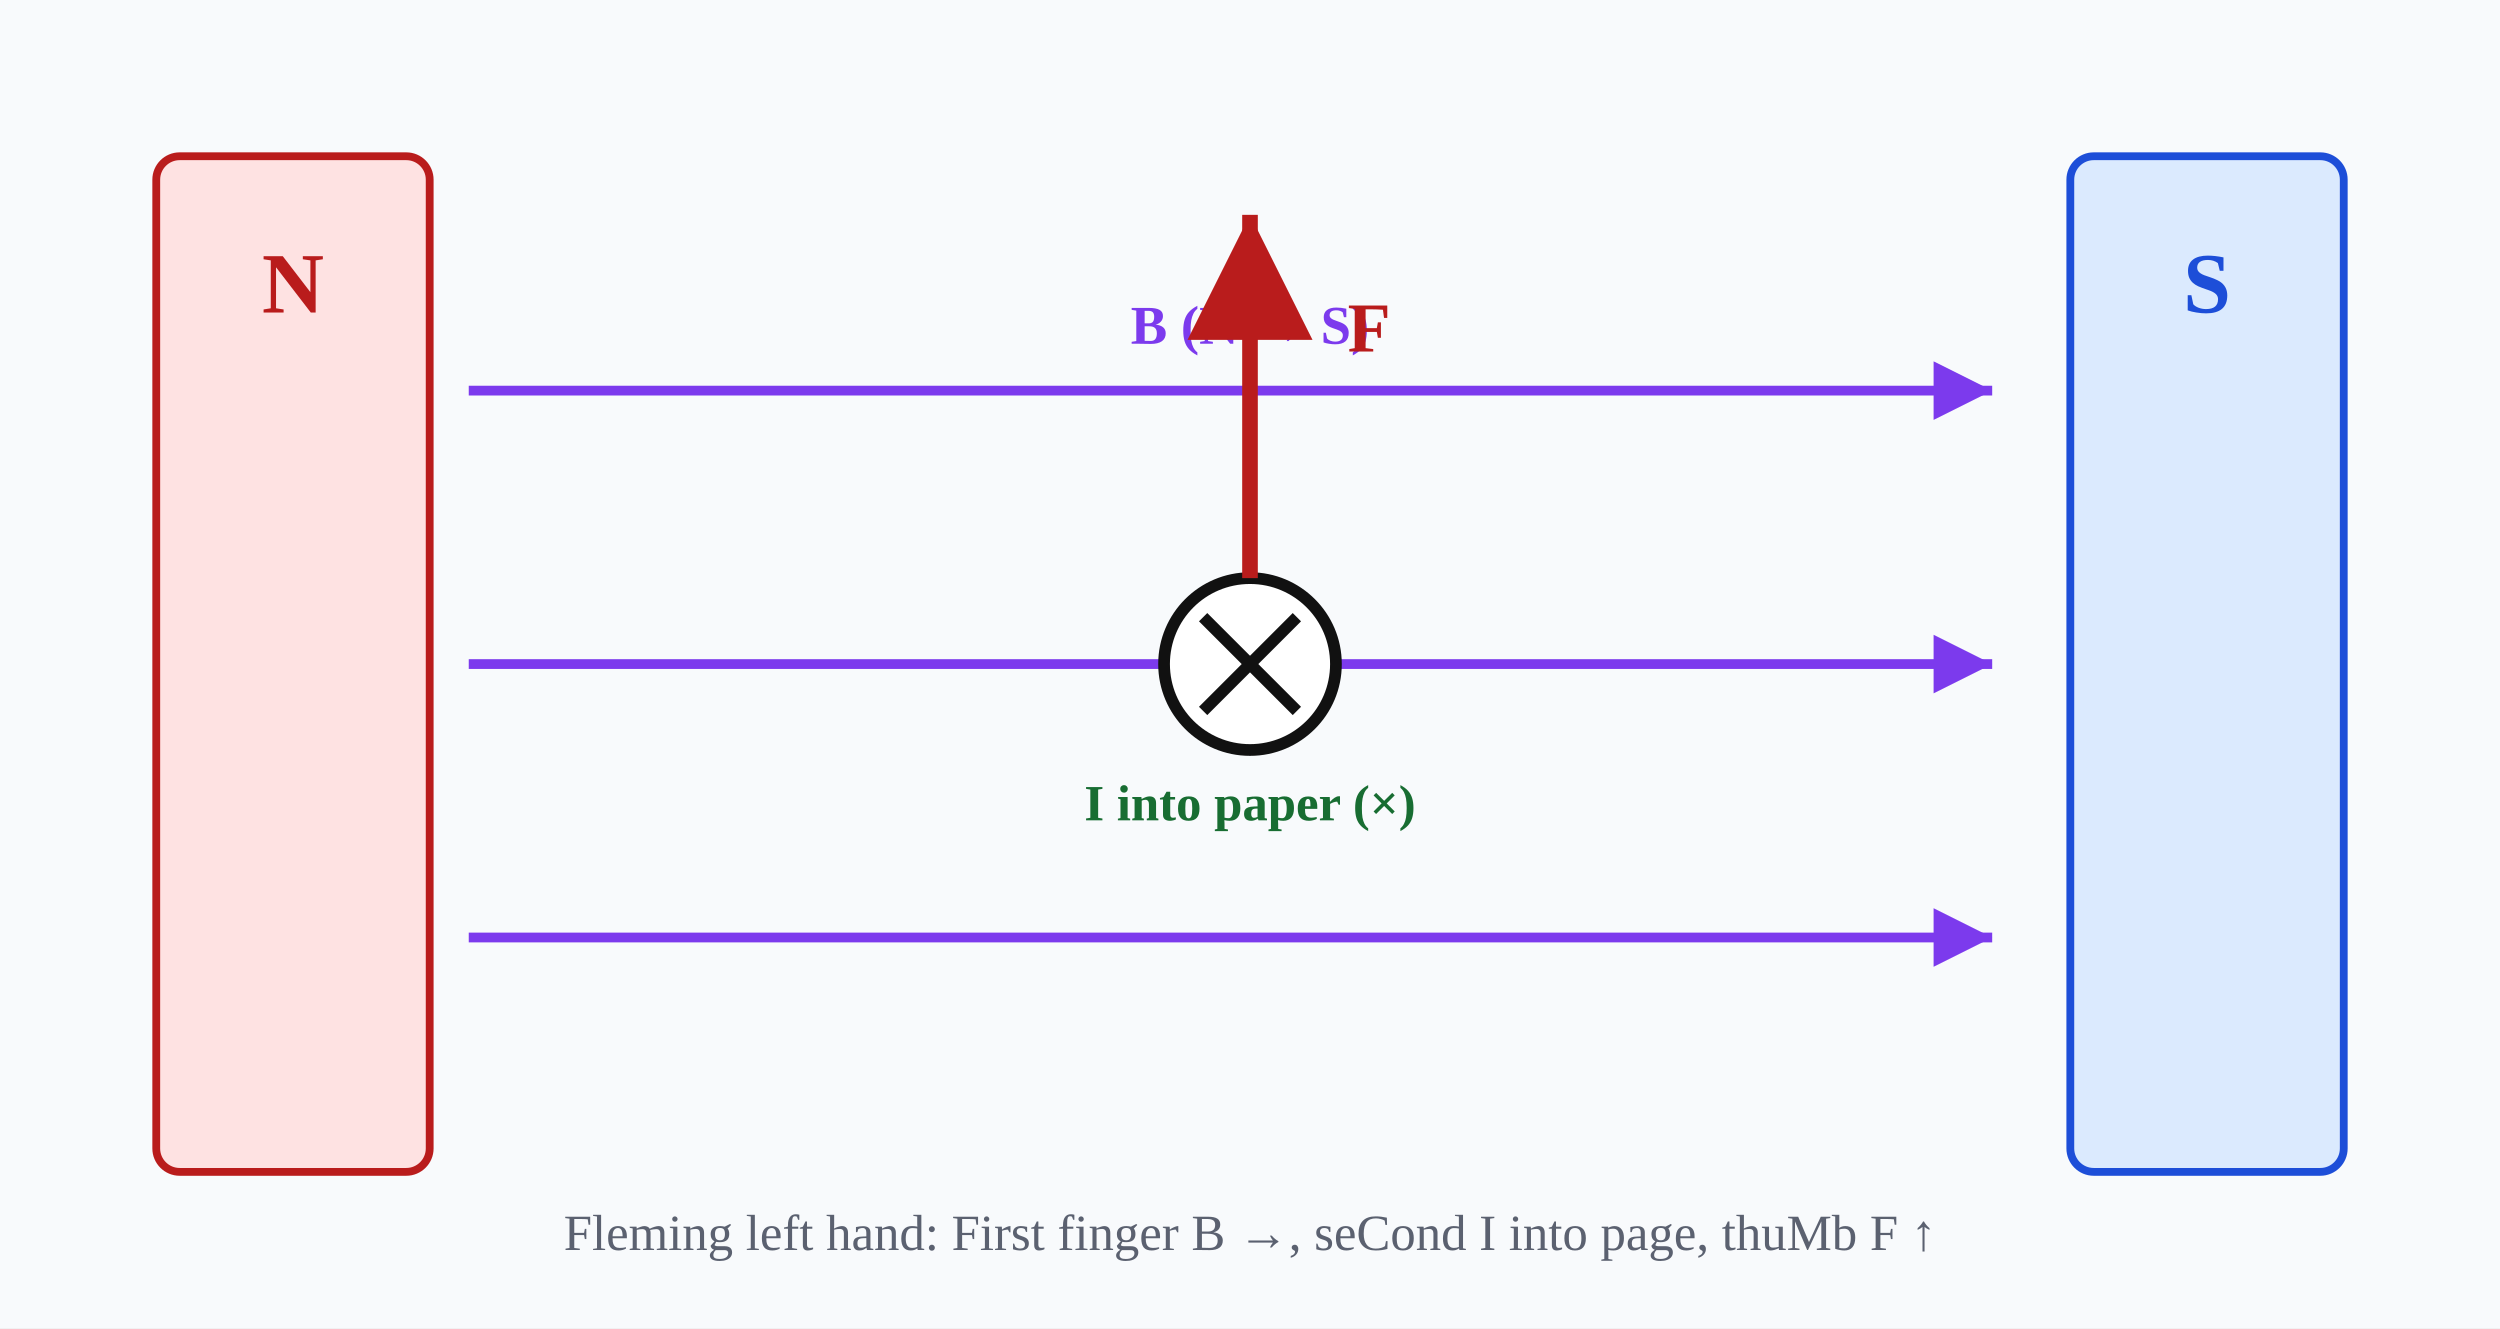
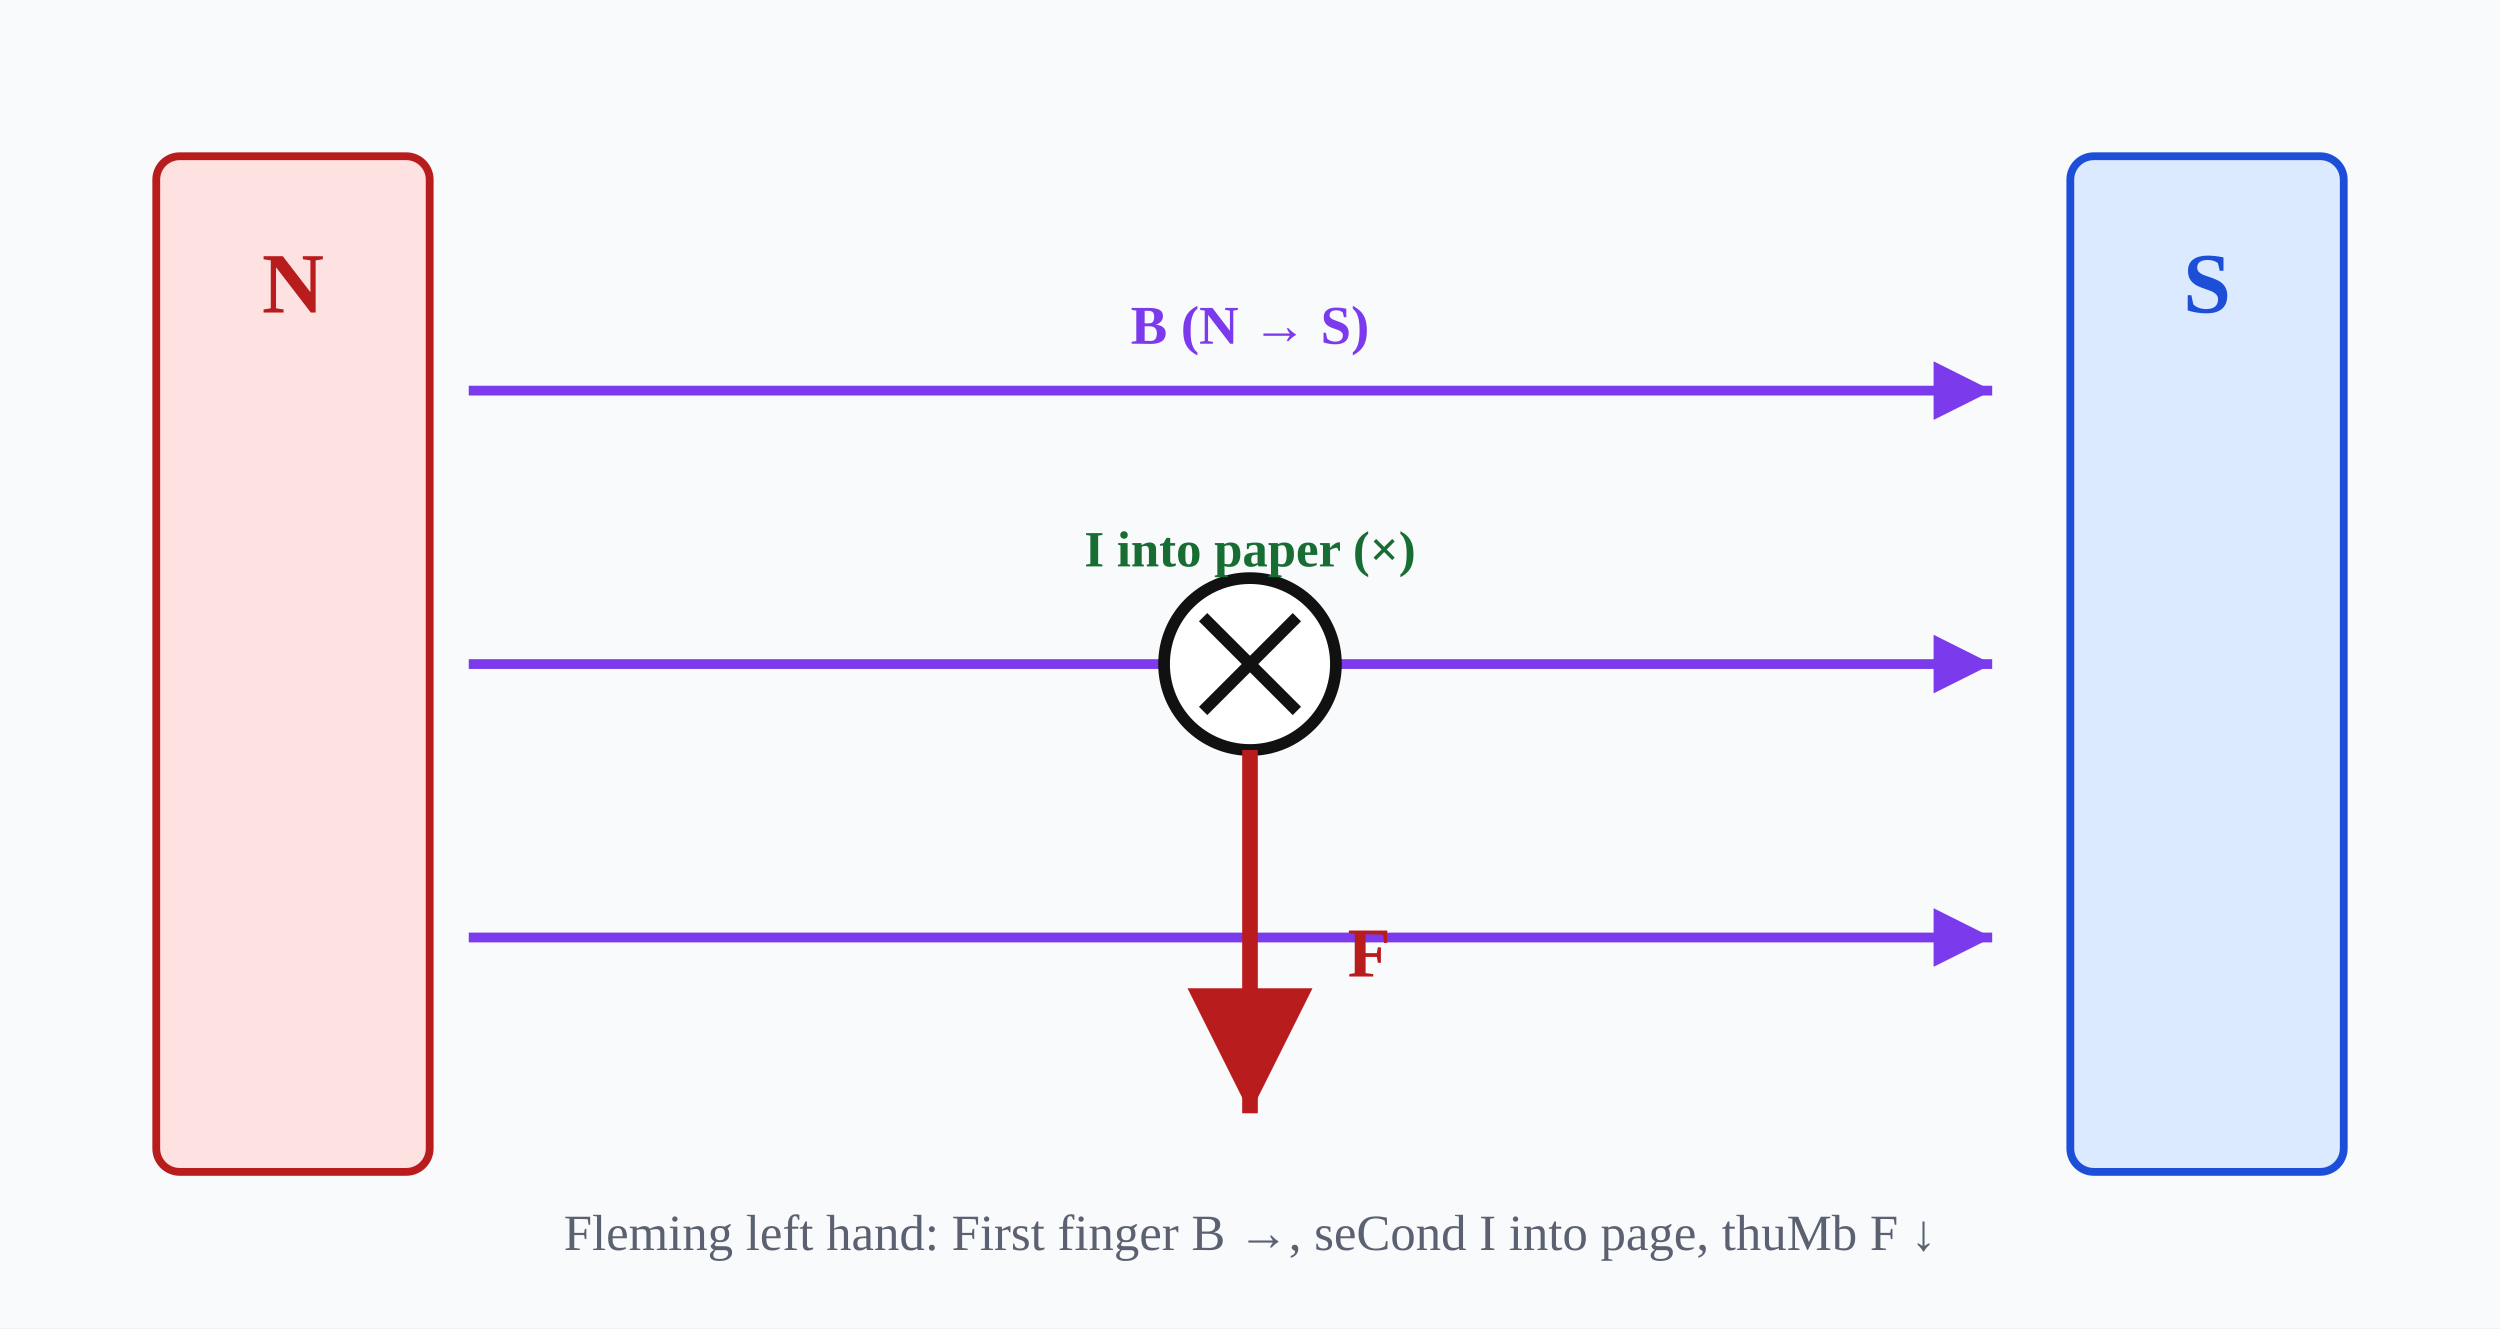
- <svg xmlns="http://www.w3.org/2000/svg" viewBox="0 0 640 340" role="img" aria-label="Current-carrying wire in magnetic field with force">
+ <svg xmlns="http://www.w3.org/2000/svg" viewBox="0 0 640 340" role="img" aria-label="Current-carrying wire in magnetic field: B to the right, I into the paper, force downward">
  <rect width="640" height="340" fill="#f8fafc" />
  <rect x="40" y="40" width="70" height="260" rx="6" fill="#fee2e2" stroke="#b91c1c" stroke-width="2" />
  <text x="75" y="80" text-anchor="middle" font-size="22" font-weight="800" fill="#b91c1c">N</text>
  <rect x="530" y="40" width="70" height="260" rx="6" fill="#dbeafe" stroke="#1d4ed8" stroke-width="2" />
  <text x="565" y="80" text-anchor="middle" font-size="22" font-weight="800" fill="#1d4ed8">S</text>
  <defs>
    <marker id="aB" markerWidth="8" markerHeight="8" refX="6" refY="3" orient="auto">
      <path d="M0,0 L6,3 L0,6 Z" fill="#7c3aed" />
    </marker>
    <marker id="aI" markerWidth="8" markerHeight="8" refX="6" refY="3" orient="auto">
      <path d="M0,0 L6,3 L0,6 Z" fill="#186d32" />
    </marker>
    <marker id="aF" markerWidth="10" markerHeight="10" refX="8" refY="4" orient="auto">
      <path d="M0,0 L8,4 L0,8 Z" fill="#b91c1c" />
    </marker>
  </defs>
  <line x1="120" y1="100" x2="510" y2="100" stroke="#7c3aed" stroke-width="2.5" marker-end="url(#aB)" />
  <line x1="120" y1="170" x2="510" y2="170" stroke="#7c3aed" stroke-width="2.5" marker-end="url(#aB)" />
  <line x1="120" y1="240" x2="510" y2="240" stroke="#7c3aed" stroke-width="2.5" marker-end="url(#aB)" />
  <text x="320" y="88" text-anchor="middle" font-size="14" font-weight="700" fill="#7c3aed">B (N → S)</text>
  <circle cx="320" cy="170" r="22" fill="#fff" stroke="#111" stroke-width="3" />
  <line x1="308" y1="158" x2="332" y2="182" stroke="#111" stroke-width="3" />
  <line x1="332" y1="158" x2="308" y2="182" stroke="#111" stroke-width="3" />
-   <text x="320" y="210" text-anchor="middle" font-size="13" font-weight="700" fill="#186d32">I into paper (×)</text>
-   <line x1="320" y1="148" x2="320" y2="55" stroke="#b91c1c" stroke-width="4" marker-end="url(#aF)" />
-   <text x="345" y="90" font-size="18" font-weight="800" fill="#b91c1c">F</text>
-   <text x="320" y="320" text-anchor="middle" font-size="13" fill="#5b6170">Fleming left hand: First finger B →, seCond I into page, thuMb F ↑</text>
+   <text x="320" y="145" text-anchor="middle" font-size="13" font-weight="700" fill="#186d32">I into paper (×)</text>
+   <line x1="320" y1="192" x2="320" y2="285" stroke="#b91c1c" stroke-width="4" marker-end="url(#aF)" />
+   <text x="345" y="250" font-size="18" font-weight="800" fill="#b91c1c">F</text>
+   <text x="320" y="320" text-anchor="middle" font-size="13" fill="#5b6170">Fleming left hand: First finger B →, seCond I into page, thuMb F ↓</text>
</svg>
